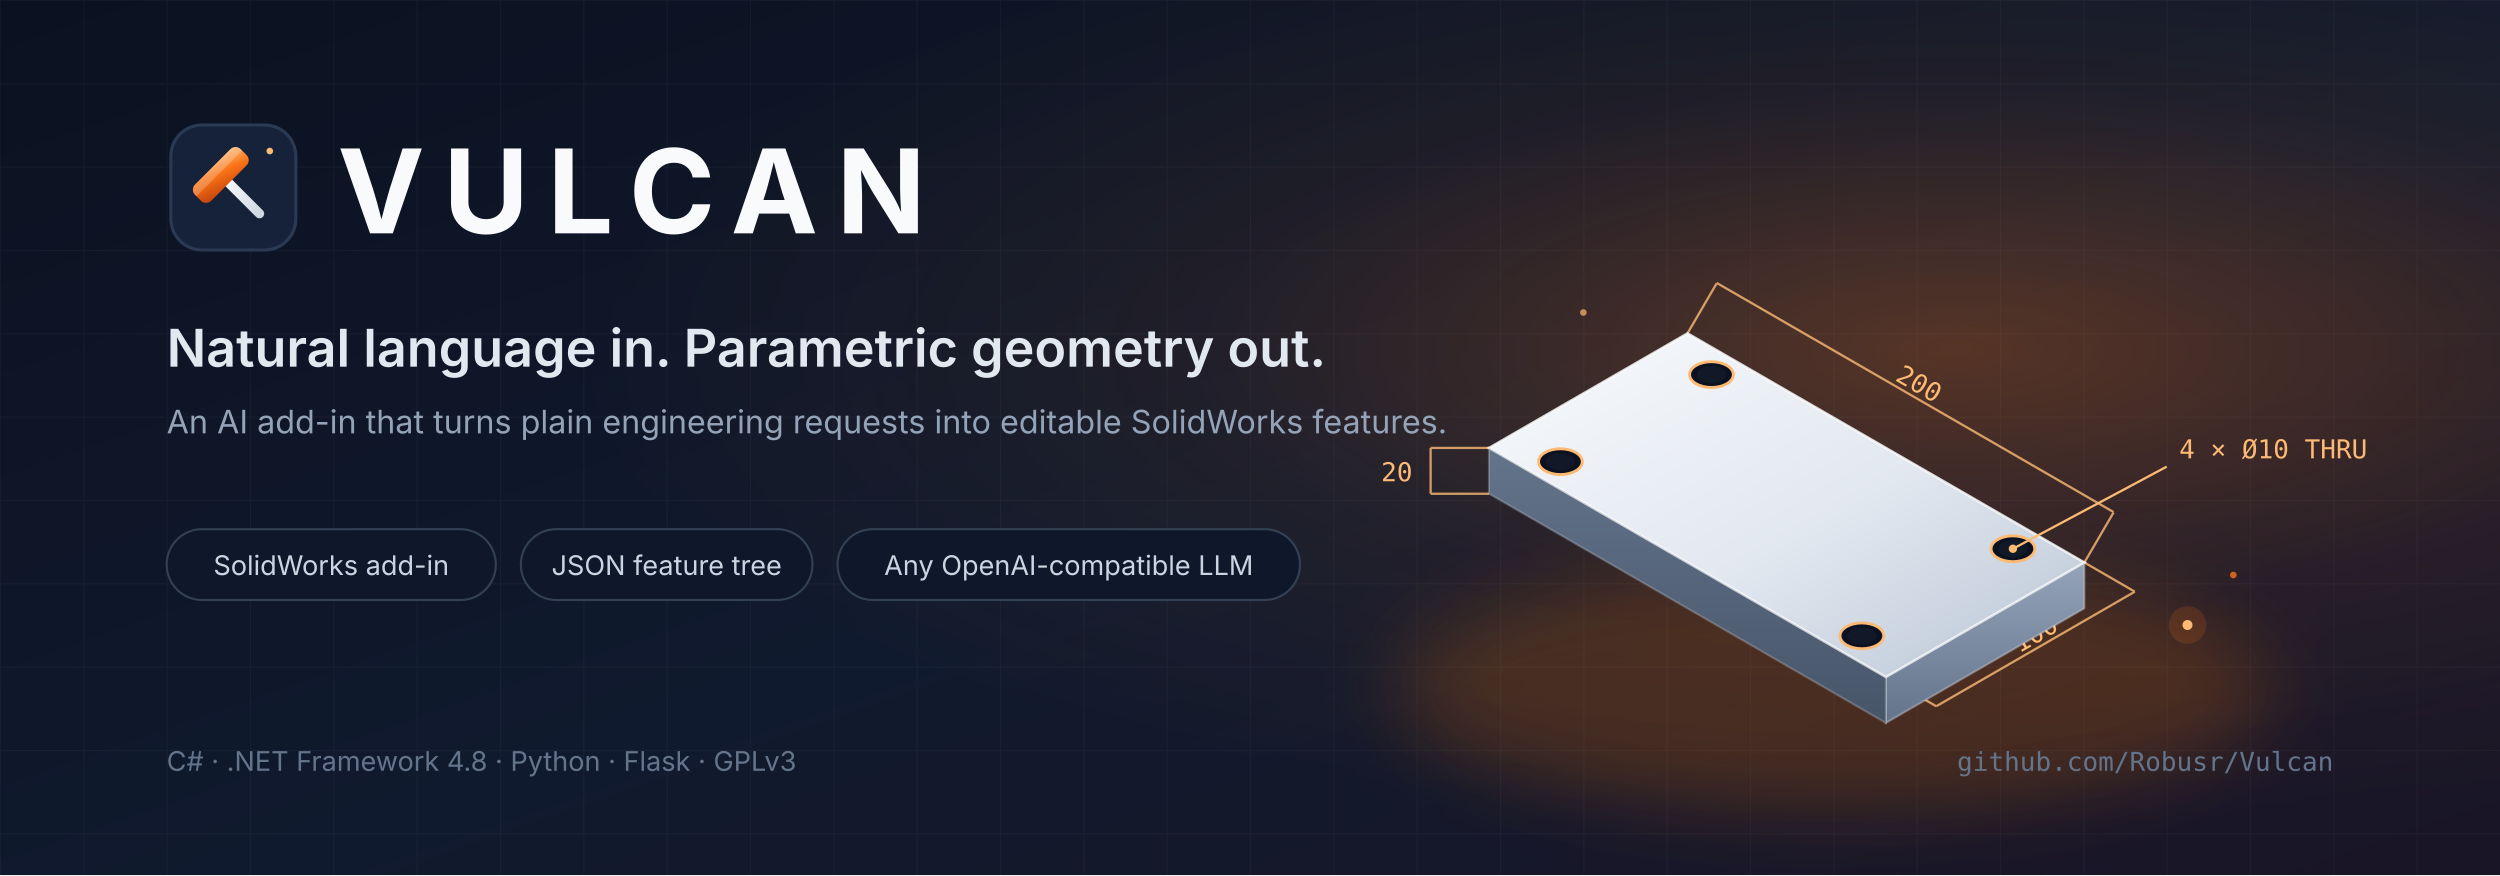
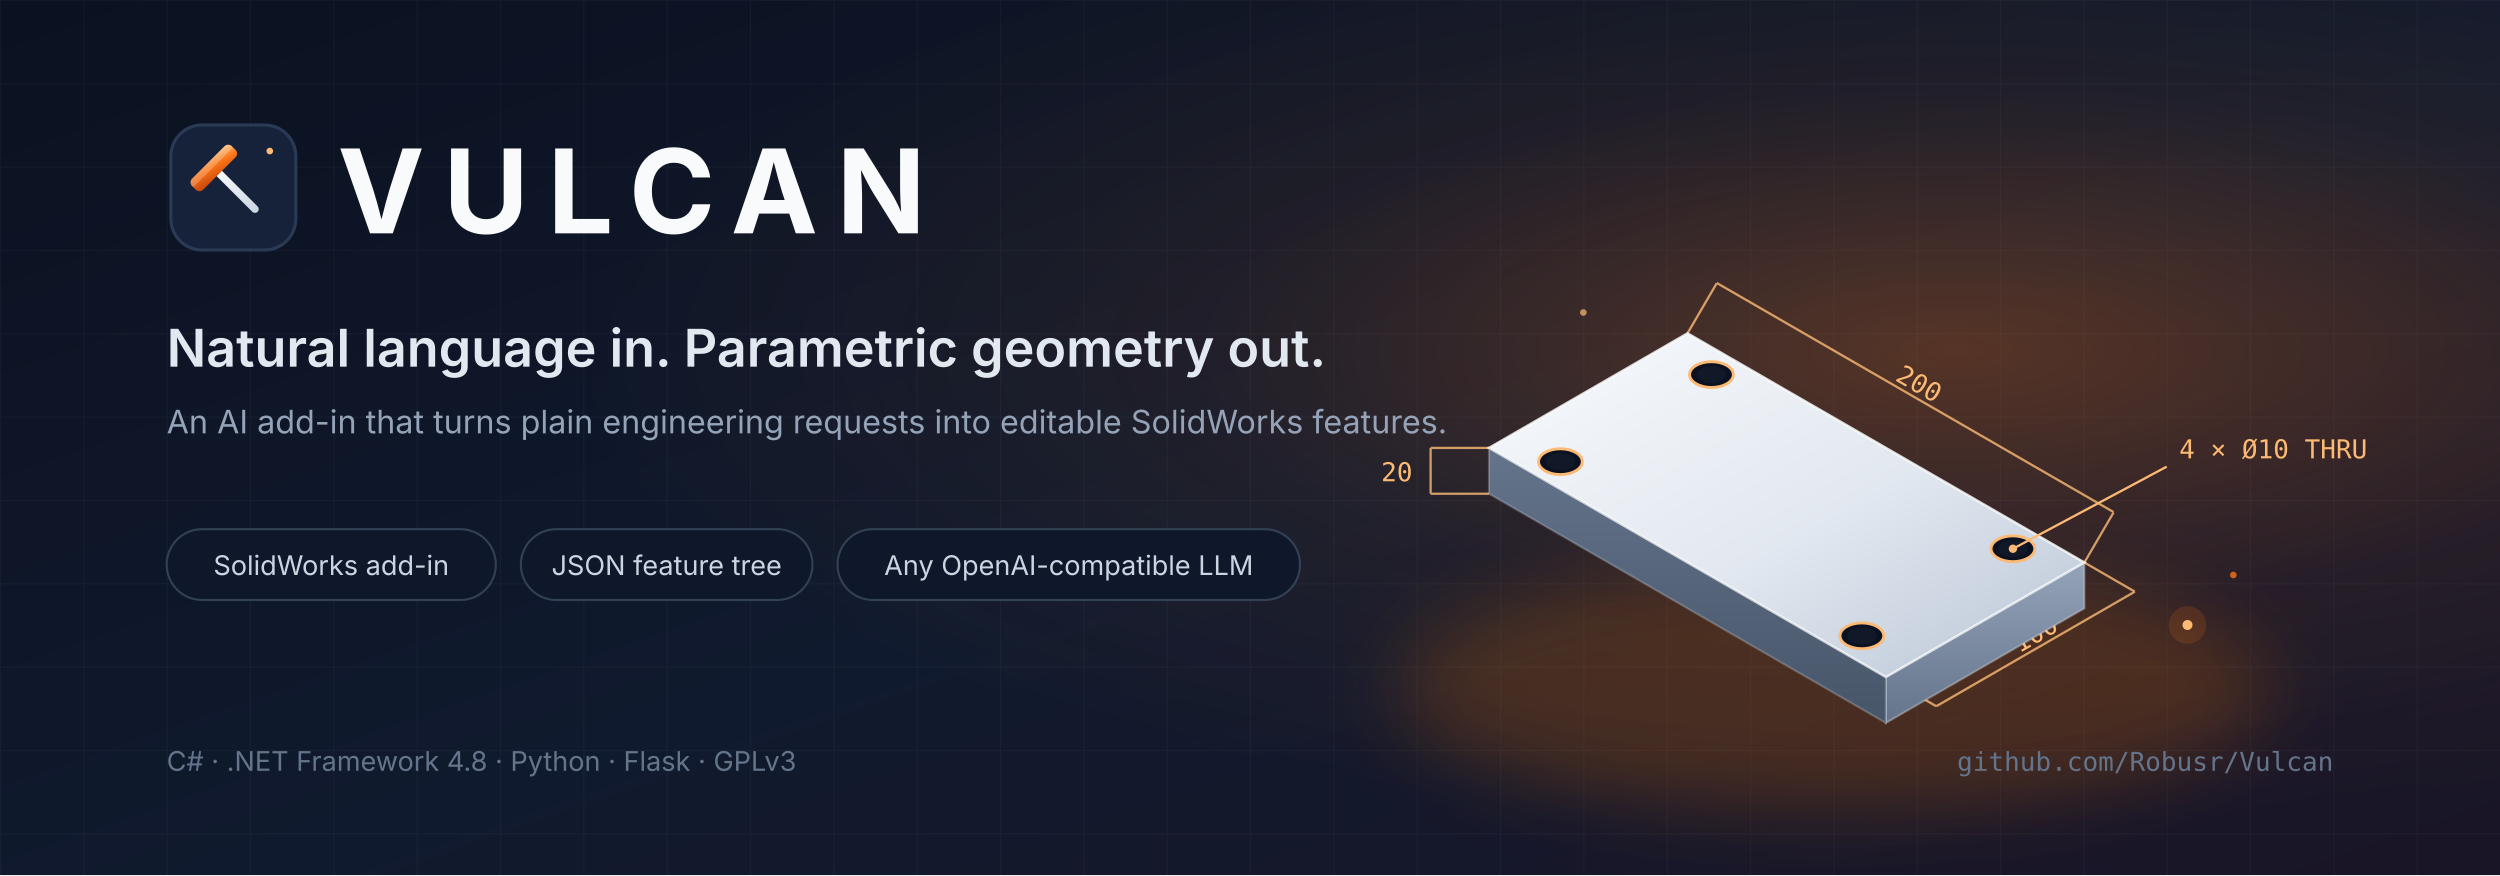
<svg xmlns="http://www.w3.org/2000/svg" width="1200" height="420" viewBox="0 0 1200 420" role="img" aria-labelledby="banner-title banner-desc">
  <defs>
    <linearGradient id="bg" x1="0" y1="0" x2="1" y2="1">
      <stop offset="0" stop-color="#0B1120" />
      <stop offset="0.55" stop-color="#101A2E" />
      <stop offset="1" stop-color="#1A1526" />
    </linearGradient>
    <radialGradient id="glow" cx="0.78" cy="0.4" r="0.55">
      <stop offset="0" stop-color="#F97316" stop-opacity="0.30" />
      <stop offset="0.55" stop-color="#F97316" stop-opacity="0.07" />
      <stop offset="1" stop-color="#F97316" stop-opacity="0" />
    </radialGradient>
    <linearGradient id="ember" x1="0" y1="1" x2="1" y2="0">
      <stop offset="0" stop-color="#C2410C" />
      <stop offset="0.55" stop-color="#F97316" />
      <stop offset="1" stop-color="#FDBA74" />
    </linearGradient>
    <linearGradient id="steel" x1="0" y1="0" x2="0" y2="1">
      <stop offset="0" stop-color="#F8FAFC" />
      <stop offset="1" stop-color="#CBD5E1" />
    </linearGradient>
    <linearGradient id="top" x1="0" y1="0" x2="1" y2="1">
      <stop offset="0" stop-color="#F8FAFC" />
      <stop offset="0.55" stop-color="#E2E8F0" />
      <stop offset="1" stop-color="#B8C4D4" />
    </linearGradient>
    <linearGradient id="sideR" x1="0" y1="0" x2="0" y2="1">
      <stop offset="0" stop-color="#94A3B8" />
      <stop offset="1" stop-color="#64748B" />
    </linearGradient>
    <linearGradient id="sideL" x1="0" y1="0" x2="0" y2="1">
      <stop offset="0" stop-color="#64748B" />
      <stop offset="1" stop-color="#475569" />
    </linearGradient>
    <pattern id="grid" width="40" height="40" patternUnits="userSpaceOnUse">
      <path d="M40 0H0V40" fill="none" stroke="#FFFFFF" stroke-opacity="0.035" />
    </pattern>
    <filter id="soft" x="-50%" y="-50%" width="200%" height="200%">
      <feGaussianBlur stdDeviation="18" />
    </filter>
    <style>
      .ui { font-family: Inter, -apple-system, BlinkMacSystemFont, "Segoe UI", Roboto, Helvetica, Arial, sans-serif; }
      .mono { font-family: ui-monospace, SFMono-Regular, Menlo, Consolas, monospace; }
      .chip { font-size: 13px; fill: #CBD5E1; }
      .dim { font-size: 12.5px; fill: #FDBA74; font-family: ui-monospace, SFMono-Regular, Menlo, Consolas, monospace; }
    </style>
  </defs>
  <rect width="1200" height="420" fill="url(#bg)" />
  <rect width="1200" height="420" fill="url(#grid)" />
  <rect width="1200" height="420" fill="url(#glow)" />
  <ellipse cx="880" cy="330" rx="210" ry="60" fill="#F97316" fill-opacity="0.20" filter="url(#soft)" />
  <g transform="translate(80 58) scale(0.5)">
    <rect x="4" y="4" width="120" height="120" rx="30" fill="#16223A" stroke="#2A3A55" stroke-width="3" />
    <g transform="rotate(-45 64 64)">
-       <rect x="59.5" y="53" width="9" height="51" rx="4.5" fill="url(#steel)" />
-       <path d="M40 36h48a7 7 0 0 1 7 7v8a7 7 0 0 1-7 7H40a7 7 0 0 1-7-7v-8a7 7 0 0 1 7-7z" fill="url(#ember)" />
-       <path d="M40 36h48a7 7 0 0 1 7 7v2H33v-2a7 7 0 0 1 7-7z" fill="#FFFFFF" fill-opacity="0.22" />
+       <rect x="60.4" y="41" width="7.2" height="56" rx="3.6" fill="url(#steel)" />
+       <path d="M42 30h44a5 5 0 0 1 5 5v5a5 5 0 0 1-5 5H42a5 5 0 0 1-5-5v-5a5 5 0 0 1 5-5z" fill="url(#ember)" />
+       <path d="M42 30h44a5 5 0 0 1 5 5v1.6H37V35a5 5 0 0 1 5-5z" fill="#FFFFFF" fill-opacity="0.22" />
    </g>
    <circle cx="99" cy="29" r="3.2" fill="#FDBA74" />
  </g>
  <text class="ui" x="162" y="112" font-size="56" font-weight="700" letter-spacing="9" fill="#F8FAFC">VULCAN</text>
  <text class="ui" x="80" y="176" font-size="25" font-weight="600" fill="#E2E8F0">Natural language in. Parametric geometry out.</text>
  <text class="ui" x="80" y="208" font-size="15.5" fill="#94A3B8">An AI add-in that turns plain engineering requests into editable SolidWorks features.</text>
  <g>
    <rect x="80" y="254" width="158" height="34" rx="17" fill="#0F172A" stroke="#334155" />
    <text class="ui chip" x="159" y="276" text-anchor="middle">SolidWorks add-in</text>
    <rect x="250" y="254" width="140" height="34" rx="17" fill="#0F172A" stroke="#334155" />
    <text class="ui chip" x="320" y="276" text-anchor="middle">JSON feature tree</text>
    <rect x="402" y="254" width="222" height="34" rx="17" fill="#0F172A" stroke="#334155" />
    <text class="ui chip" x="513" y="276" text-anchor="middle">Any OpenAI-compatible LLM</text>
  </g>
  <line x1="80" y1="318" x2="150" y2="318" stroke="url(#ember)" stroke-width="2" />
  <text class="ui" x="80" y="370" font-size="13" fill="#64748B">C# · .NET Framework 4.8 · Python · Flask · GPLv3</text>
  <text class="mono" x="1120" y="370" font-size="12.5" fill="#64748B" text-anchor="end">github.com/Robusr/Vulcan</text>
  <g>
    <g stroke="#FDBA74" stroke-width="1.1" fill="none" opacity="0.8">
      <path d="M810 160 L824 136 M1000.5 270 L1014.5 246" />
      <path d="M824 135.8 L1014.5 245.8" />
    </g>
    <text class="dim" x="919" y="188" text-anchor="middle" transform="rotate(30 919 188)">200</text>
    <g stroke="#FDBA74" stroke-width="1.1" fill="none" opacity="0.8">
      <path d="M1000.5 270 L1024.7 284 M905.2 325 L929.4 339" />
      <path d="M1024.7 284 L929.4 339" />
    </g>
    <text class="dim" x="979" y="308" text-anchor="middle" transform="rotate(-30 979 308)">100</text>
    <g stroke="#FDBA74" stroke-width="1.1" fill="none" opacity="0.8">
      <path d="M714.7 215 L686.7 215 M714.7 237 L686.7 237" />
      <path d="M686.7 215 L686.7 237" />
    </g>
    <text class="dim" x="678" y="231" text-anchor="end">20</text>
    <polygon points="810,160 1000.5,270 905.2,325 714.7,215" fill="url(#top)" stroke="#F8FAFC" stroke-opacity="0.55" />
    <polygon points="1000.5,270 905.2,325 905.2,347 1000.5,292" fill="url(#sideR)" stroke="#E2E8F0" stroke-opacity="0.35" />
    <polygon points="714.7,215 905.2,325 905.2,347 714.7,237" fill="url(#sideL)" stroke="#E2E8F0" stroke-opacity="0.25" />
    <polygon points="810,160 1000.5,270 905.2,325 714.7,215" fill="none" stroke="#FFFFFF" stroke-opacity="0.6" stroke-width="1.2" />
    <g>
      <g>
        <ellipse cx="821.5" cy="179.8" rx="10.5" ry="6.2" fill="#0B1120" stroke="#FDBA74" stroke-width="1.4" />
        <ellipse cx="821.5" cy="179.8" rx="7" ry="4.1" fill="#111827" />
      </g>
      <g>
        <ellipse cx="966.2" cy="263.4" rx="10.5" ry="6.2" fill="#0B1120" stroke="#FDBA74" stroke-width="1.4" />
        <ellipse cx="966.2" cy="263.4" rx="7" ry="4.1" fill="#111827" />
      </g>
      <g>
        <ellipse cx="749" cy="221.6" rx="10.5" ry="6.2" fill="#0B1120" stroke="#FDBA74" stroke-width="1.4" />
        <ellipse cx="749" cy="221.6" rx="7" ry="4.1" fill="#111827" />
      </g>
      <g>
        <ellipse cx="893.7" cy="305.2" rx="10.5" ry="6.2" fill="#0B1120" stroke="#FDBA74" stroke-width="1.4" />
        <ellipse cx="893.7" cy="305.2" rx="7" ry="4.1" fill="#111827" />
      </g>
    </g>
    <path d="M966.2 263.4 L1040 224" stroke="#FDBA74" stroke-width="1.1" fill="none" />
    <circle cx="966.2" cy="263.4" r="2" fill="#FDBA74" />
    <text class="dim" x="1046" y="220" font-size="12">4 × Ø10 THRU</text>
    <circle cx="1050" cy="300" r="9" fill="#F97316" opacity="0.15" />
    <circle cx="1050" cy="300" r="2.4" fill="#FDBA74" />
    <circle cx="1072" cy="276" r="1.6" fill="#F97316" opacity="0.8" />
    <circle cx="760" cy="150" r="1.6" fill="#FDBA74" opacity="0.7" />
  </g>
</svg>
